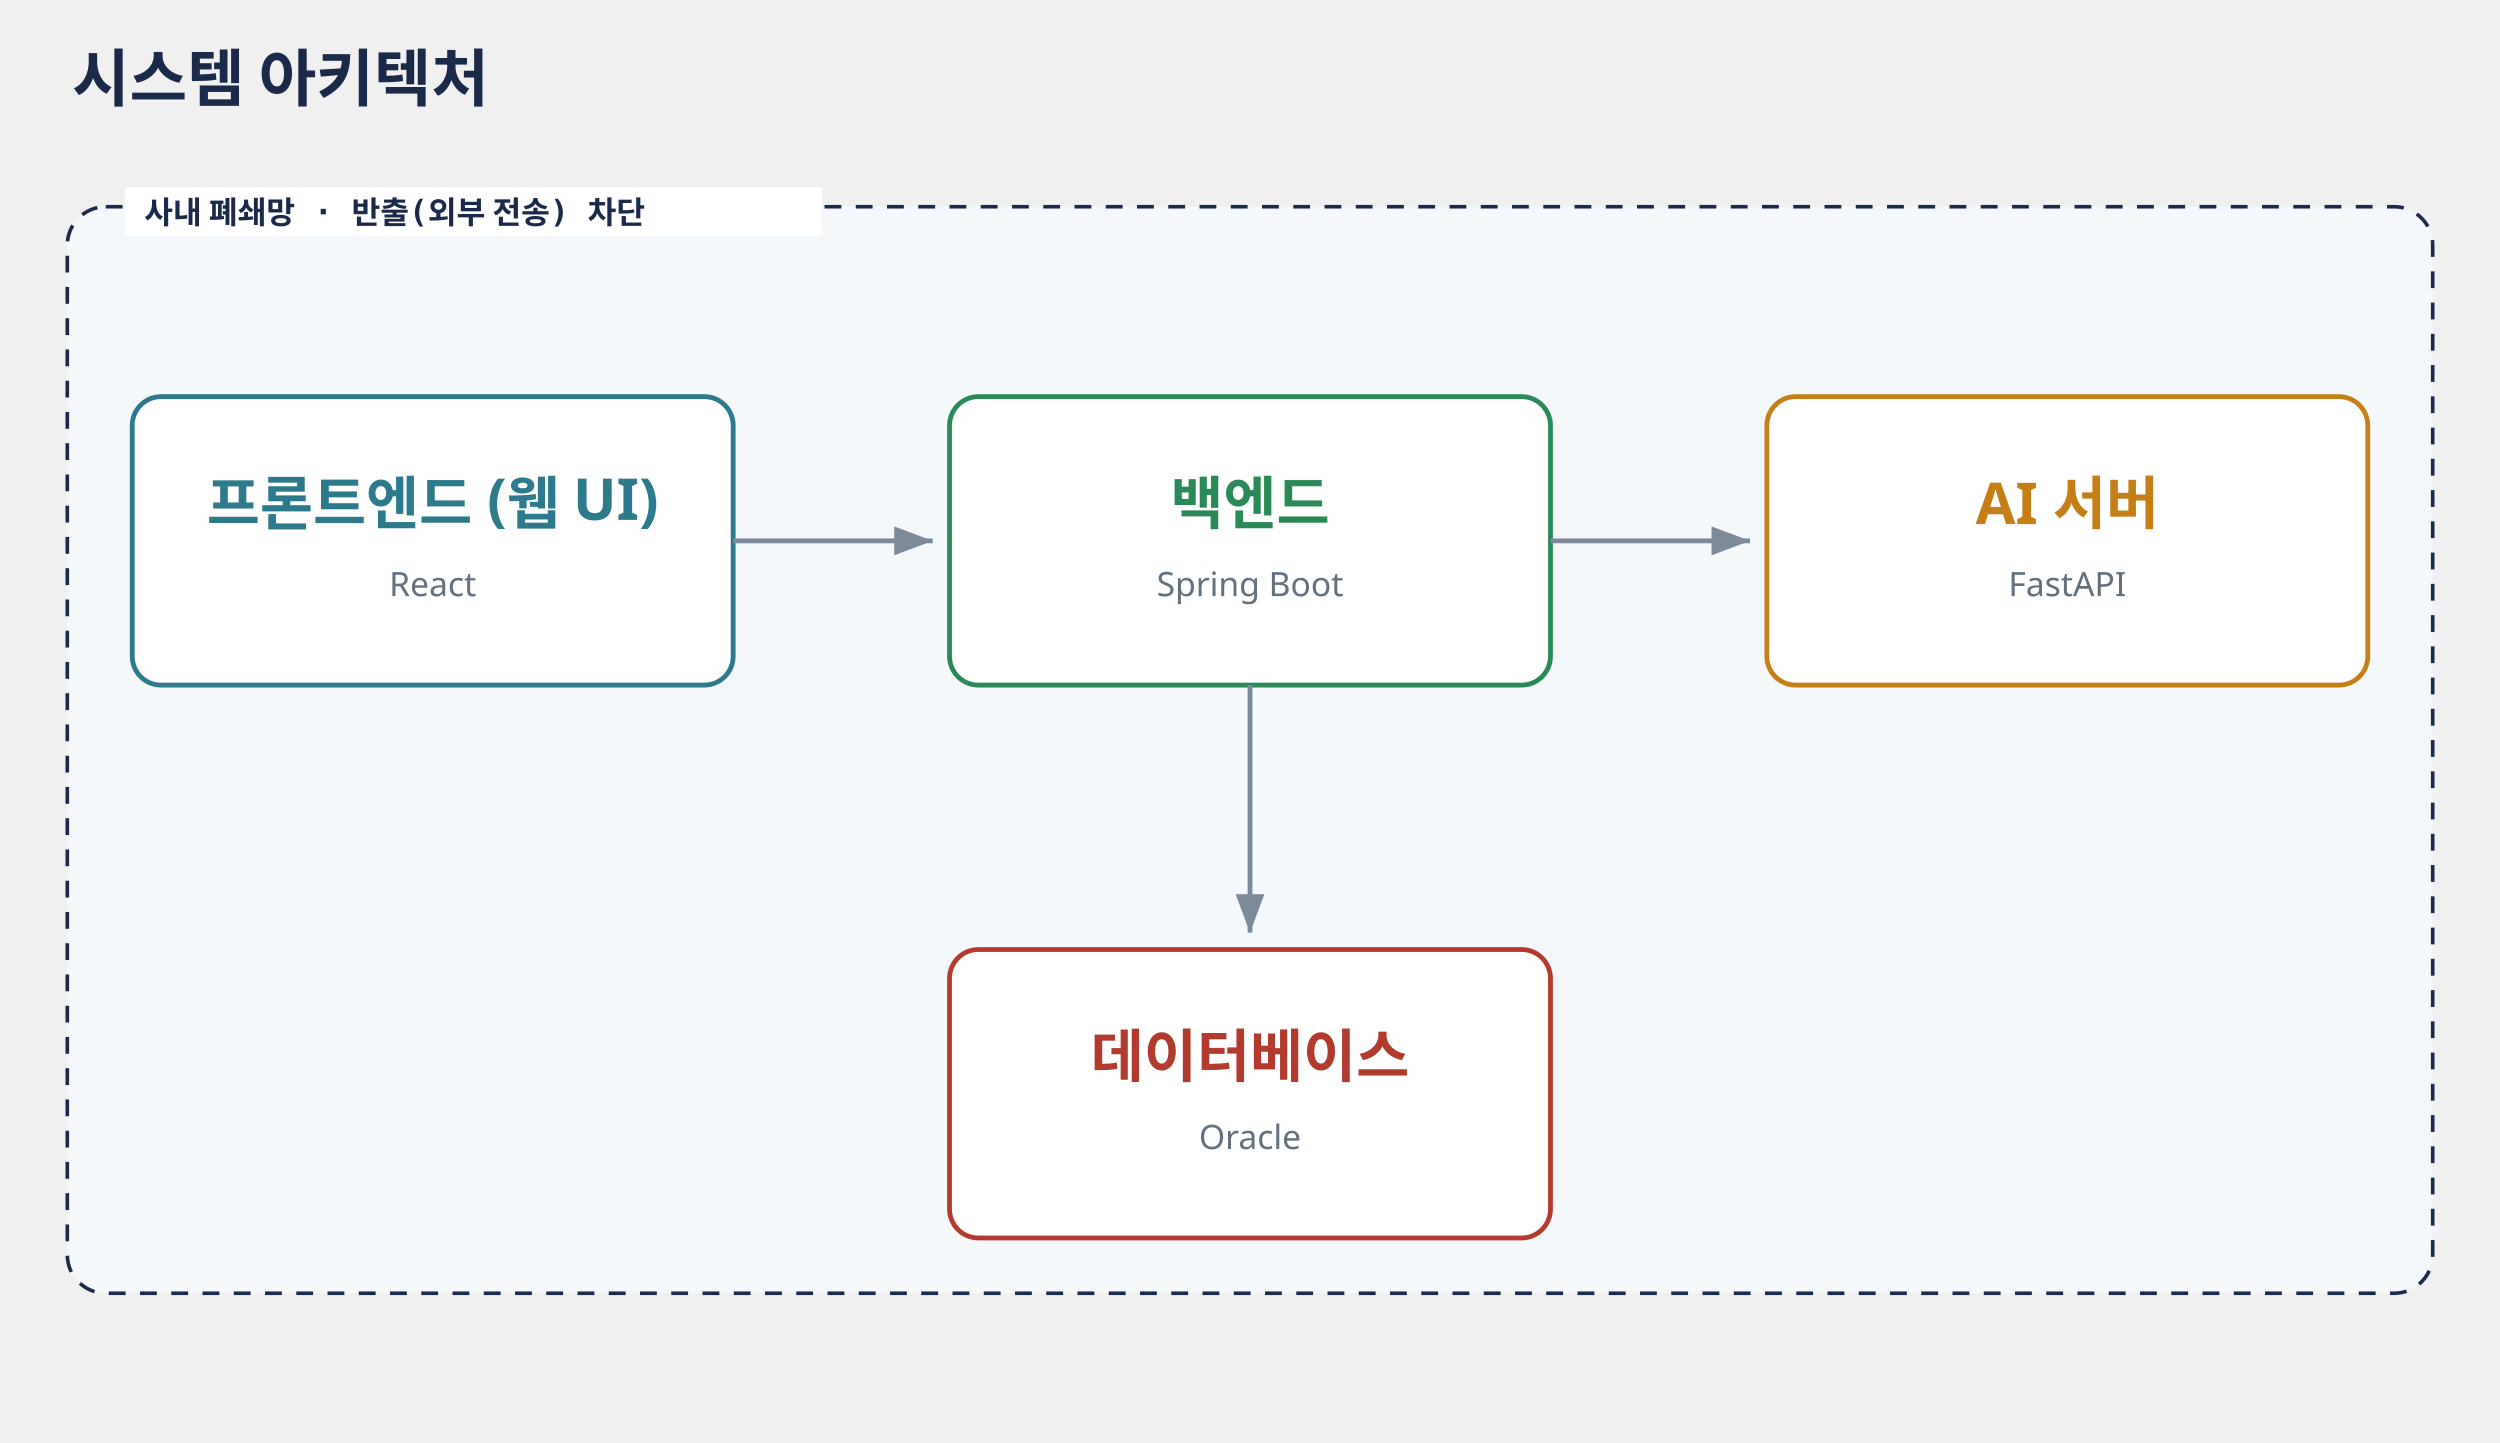
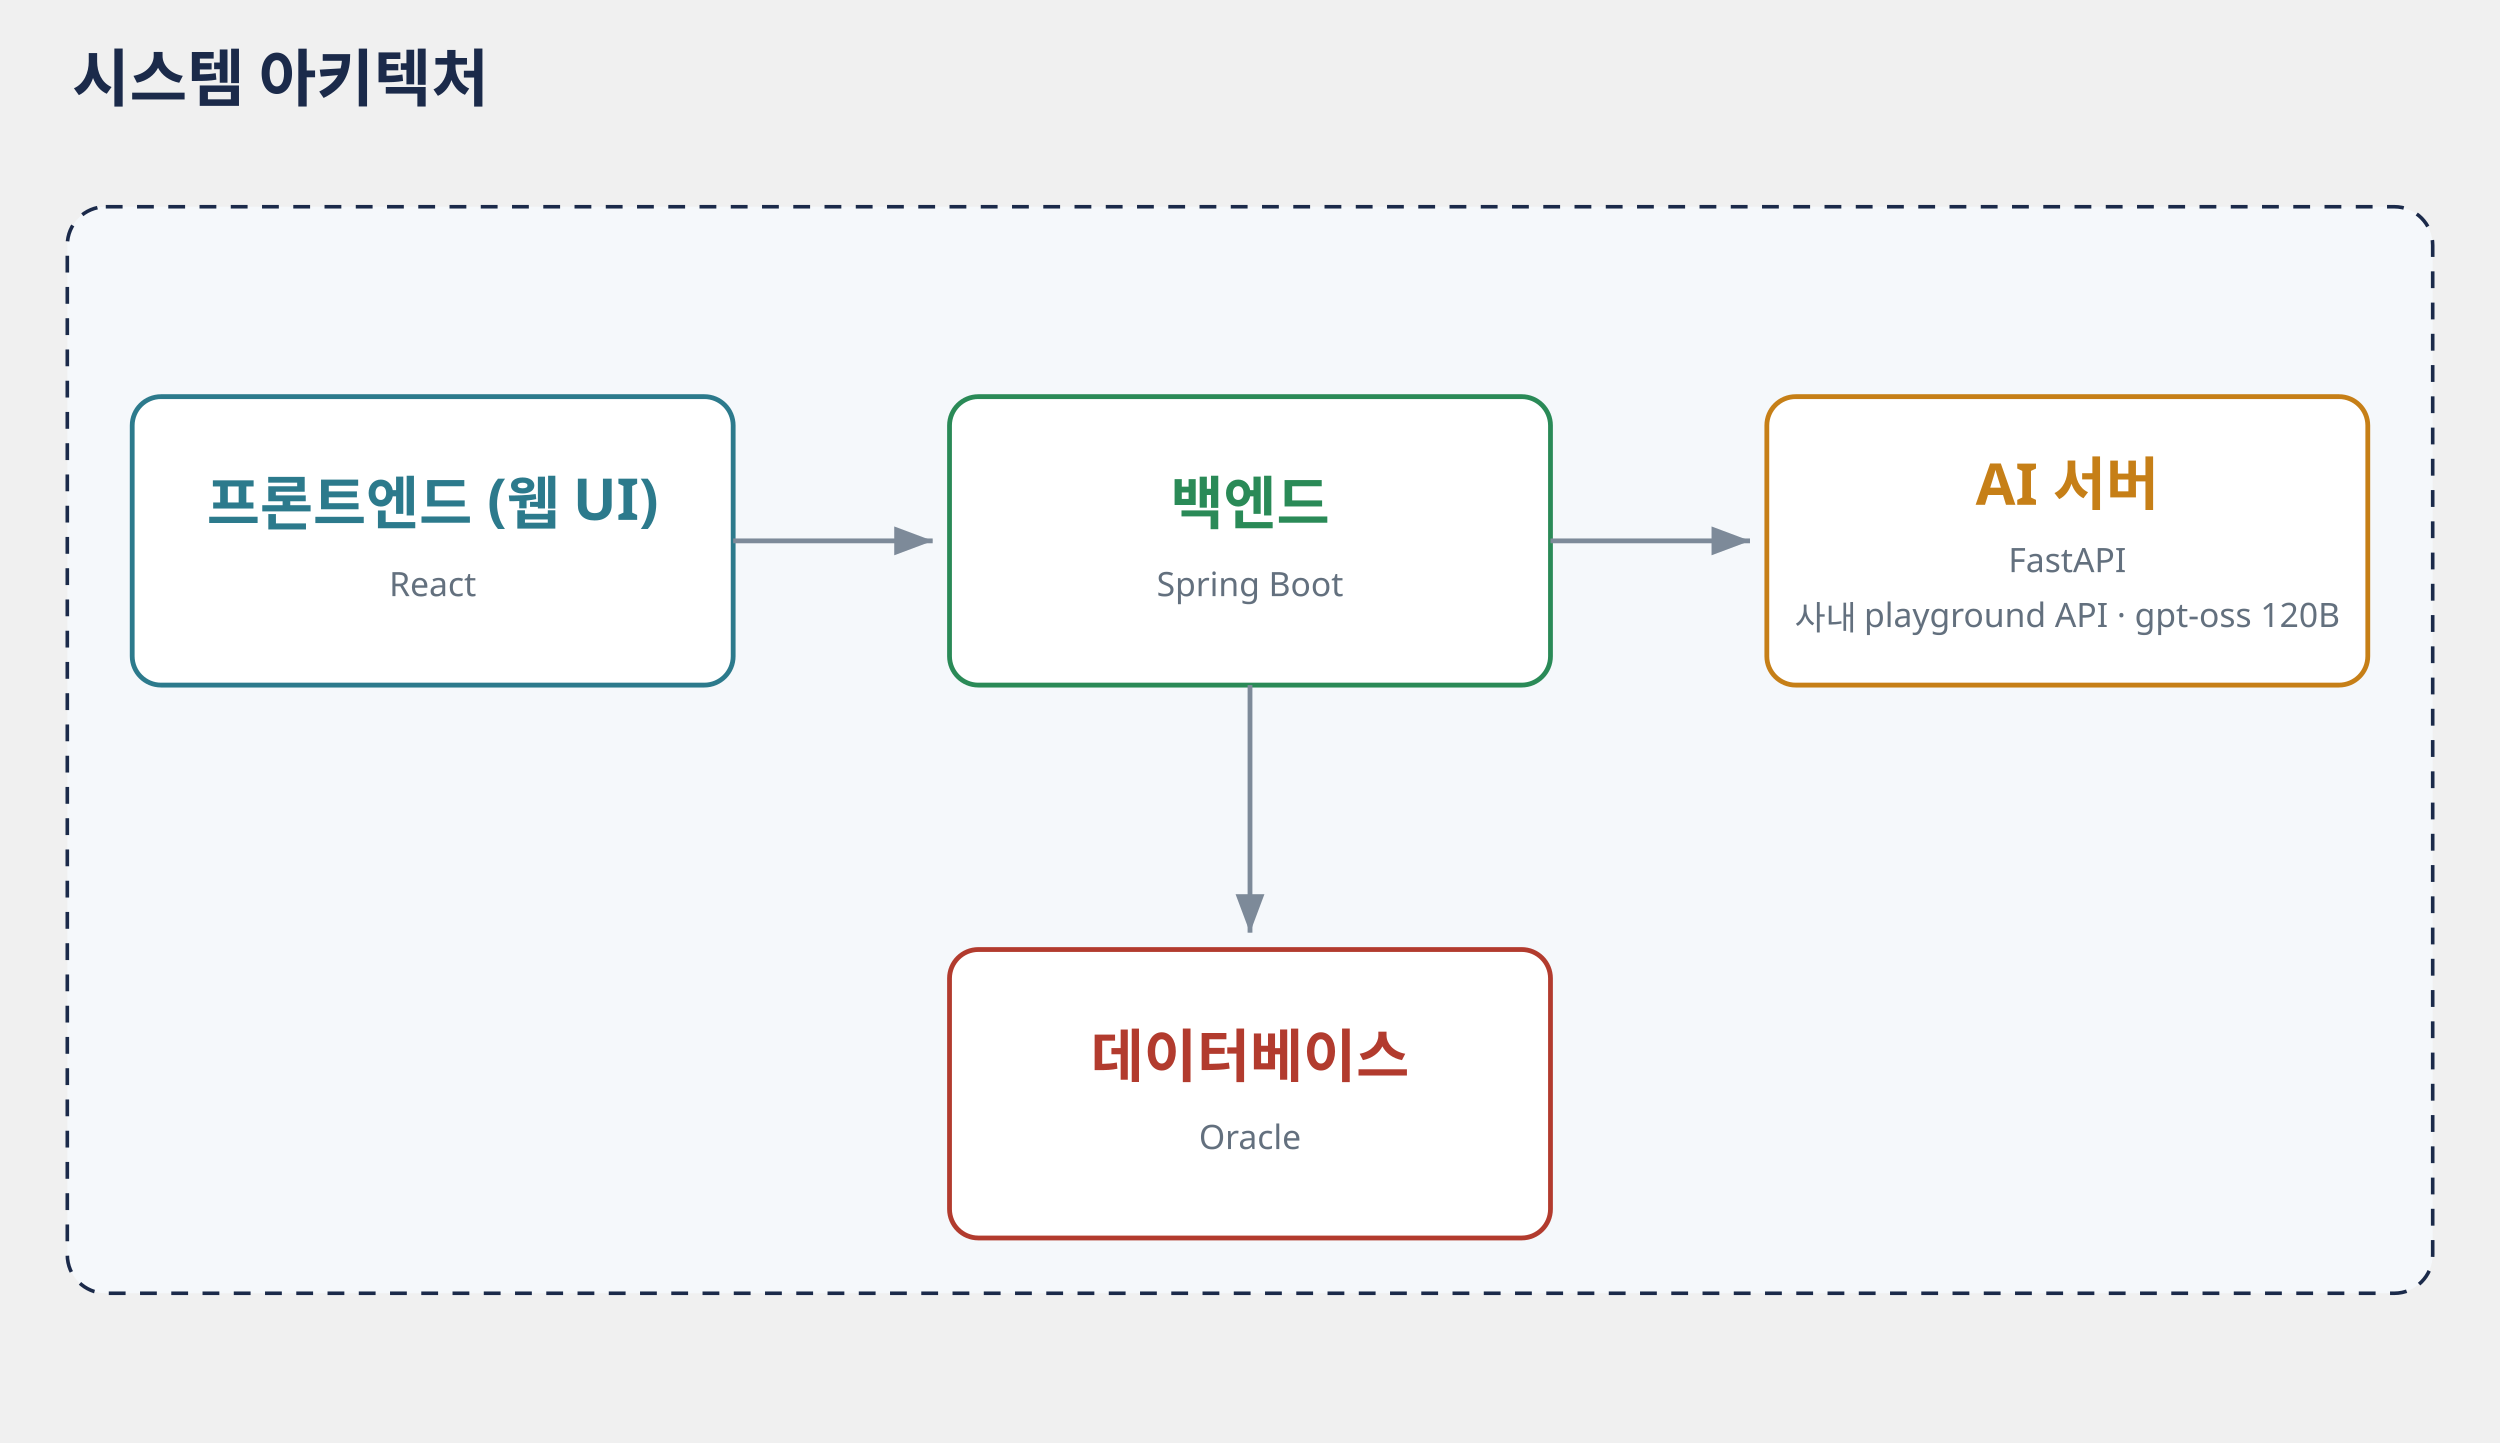
<svg xmlns="http://www.w3.org/2000/svg" viewBox="0 0 1040 600" font-family="'Malgun Gothic','Apple SD Gothic Neo','Noto Sans KR',sans-serif">
  <defs>
    <marker id="arrow" markerWidth="10" markerHeight="10" refX="8" refY="3" orient="auto" markerUnits="strokeWidth">
      <path d="M0,0 L8,3 L0,6 Z" fill="#7d8a99" />
    </marker>
    <style>
      .box  { fill:#ffffff; stroke-width:2; rx:12; }
      .tt   { font-size:24px; font-weight:800; text-anchor:middle; }
      .sub  { font-size:14px; fill:#63707E; text-anchor:middle; }
      .edge { stroke:#7d8a99; stroke-width:2; fill:none; }
    </style>
  </defs>
  <text x="30" y="42" font-size="26" font-weight="800" fill="#1B2A4A">시스템 아키텍처</text>
  <rect x="28" y="86" width="984" height="452" rx="16" fill="#f5f8fb" stroke="#1B2A4A" stroke-width="1.5" stroke-dasharray="7 6" />
-   <rect x="52" y="78" width="290" height="20" fill="#ffffff" />
-   <text x="60" y="93" font-size="13" font-weight="700" fill="#1B2A4A" font-family="monospace">사내 폐쇄망 · 반출(외부 전송) 차단</text>
  <rect class="box" x="55" y="165" width="250" height="120" rx="12" stroke="#2C7A8C" />
  <text class="tt" x="180" y="218" fill="#2C7A8C">프론트엔드 (웹 UI)</text>
  <text class="sub" x="180" y="248">React</text>
  <rect class="box" x="395" y="165" width="250" height="120" rx="12" stroke="#2A8A57" />
  <text class="tt" x="520" y="218" fill="#2A8A57">백엔드</text>
  <text class="sub" x="520" y="248">Spring Boot</text>
  <rect class="box" x="735" y="165" width="250" height="120" rx="12" stroke="#C67F17" />
-   <text class="tt" x="860" y="218" fill="#C67F17">AI 서버</text>
-   <text class="sub" x="860" y="248">FastAPI</text>
+   <text class="tt" x="860" y="210" fill="#C67F17">AI 서버</text>
+   <text class="sub" x="860" y="238">FastAPI</text>
+   <text class="sub" x="860" y="262" font-size="12.5">사내 playground API · gpt-oss 120B</text>
  <rect class="box" x="395" y="395" width="250" height="120" rx="12" stroke="#B23B2E" />
  <text class="tt" x="520" y="448" fill="#B23B2E">데이터베이스</text>
  <text class="sub" x="520" y="478">Oracle</text>
  <line class="edge" x1="305" y1="225" x2="388" y2="225" marker-end="url(#arrow)" />
  <line class="edge" x1="645" y1="225" x2="728" y2="225" marker-end="url(#arrow)" />
  <line class="edge" x1="520" y1="285" x2="520" y2="388" marker-end="url(#arrow)" />
</svg>
